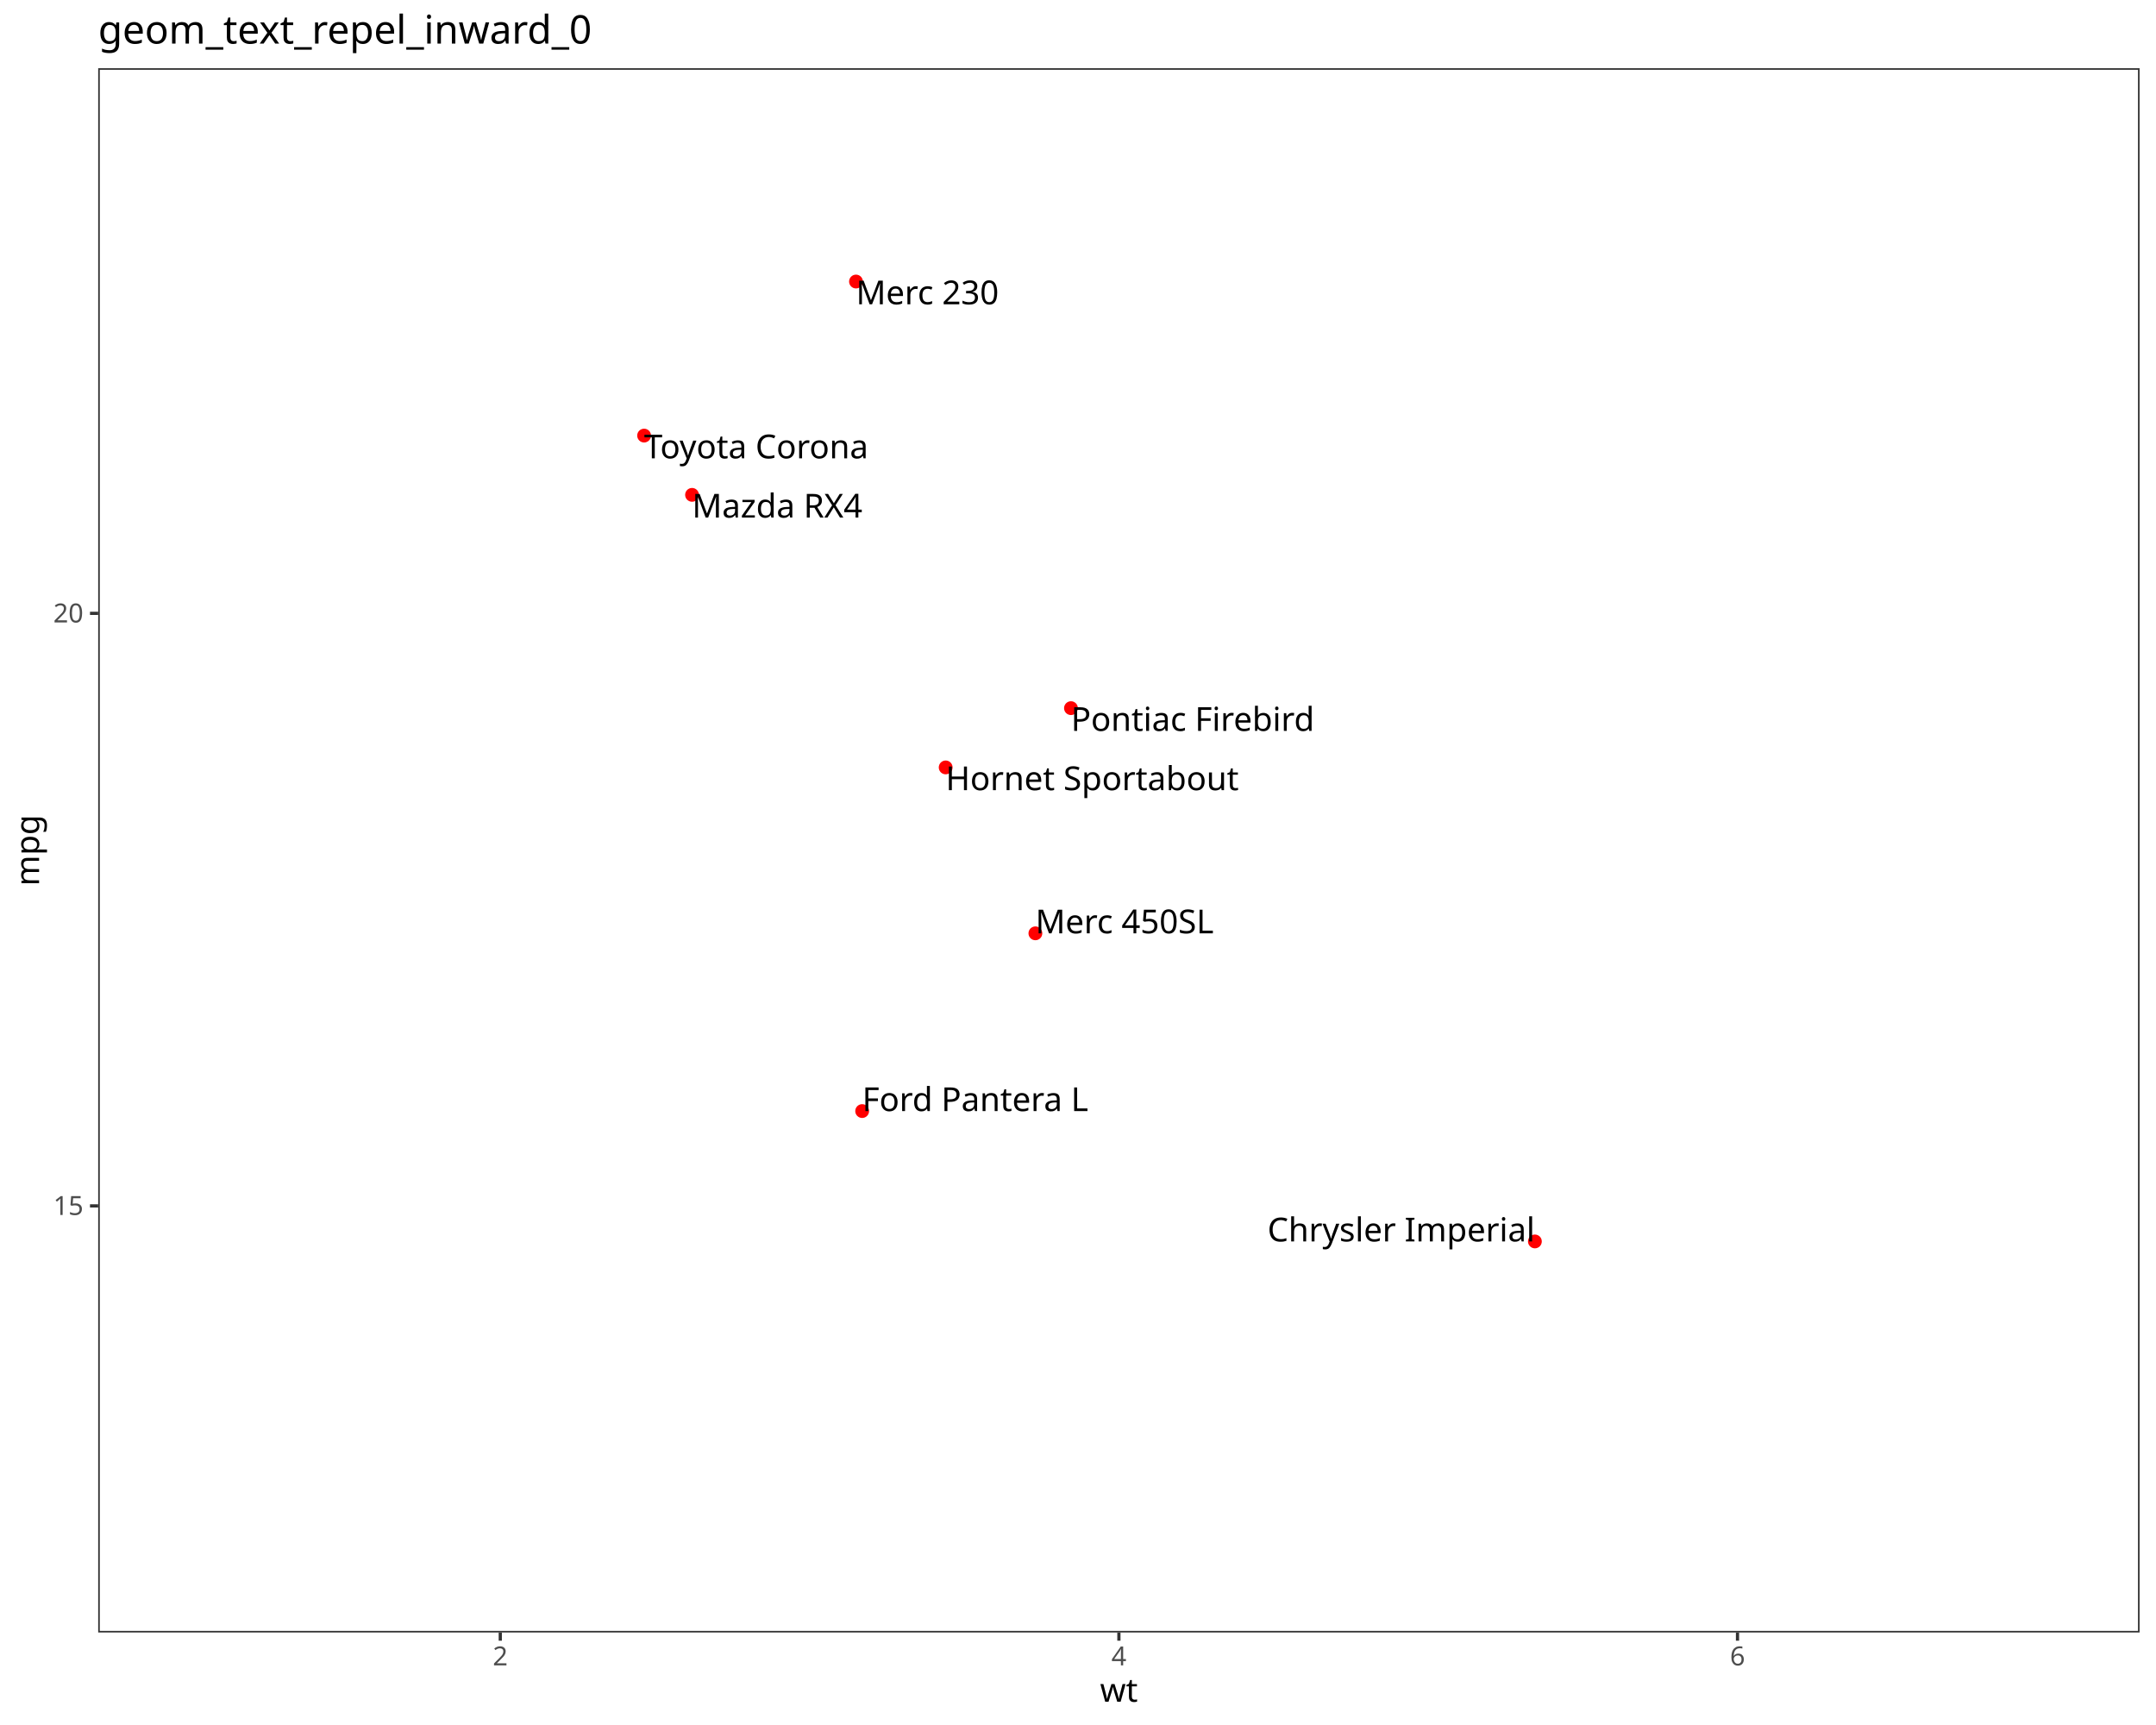
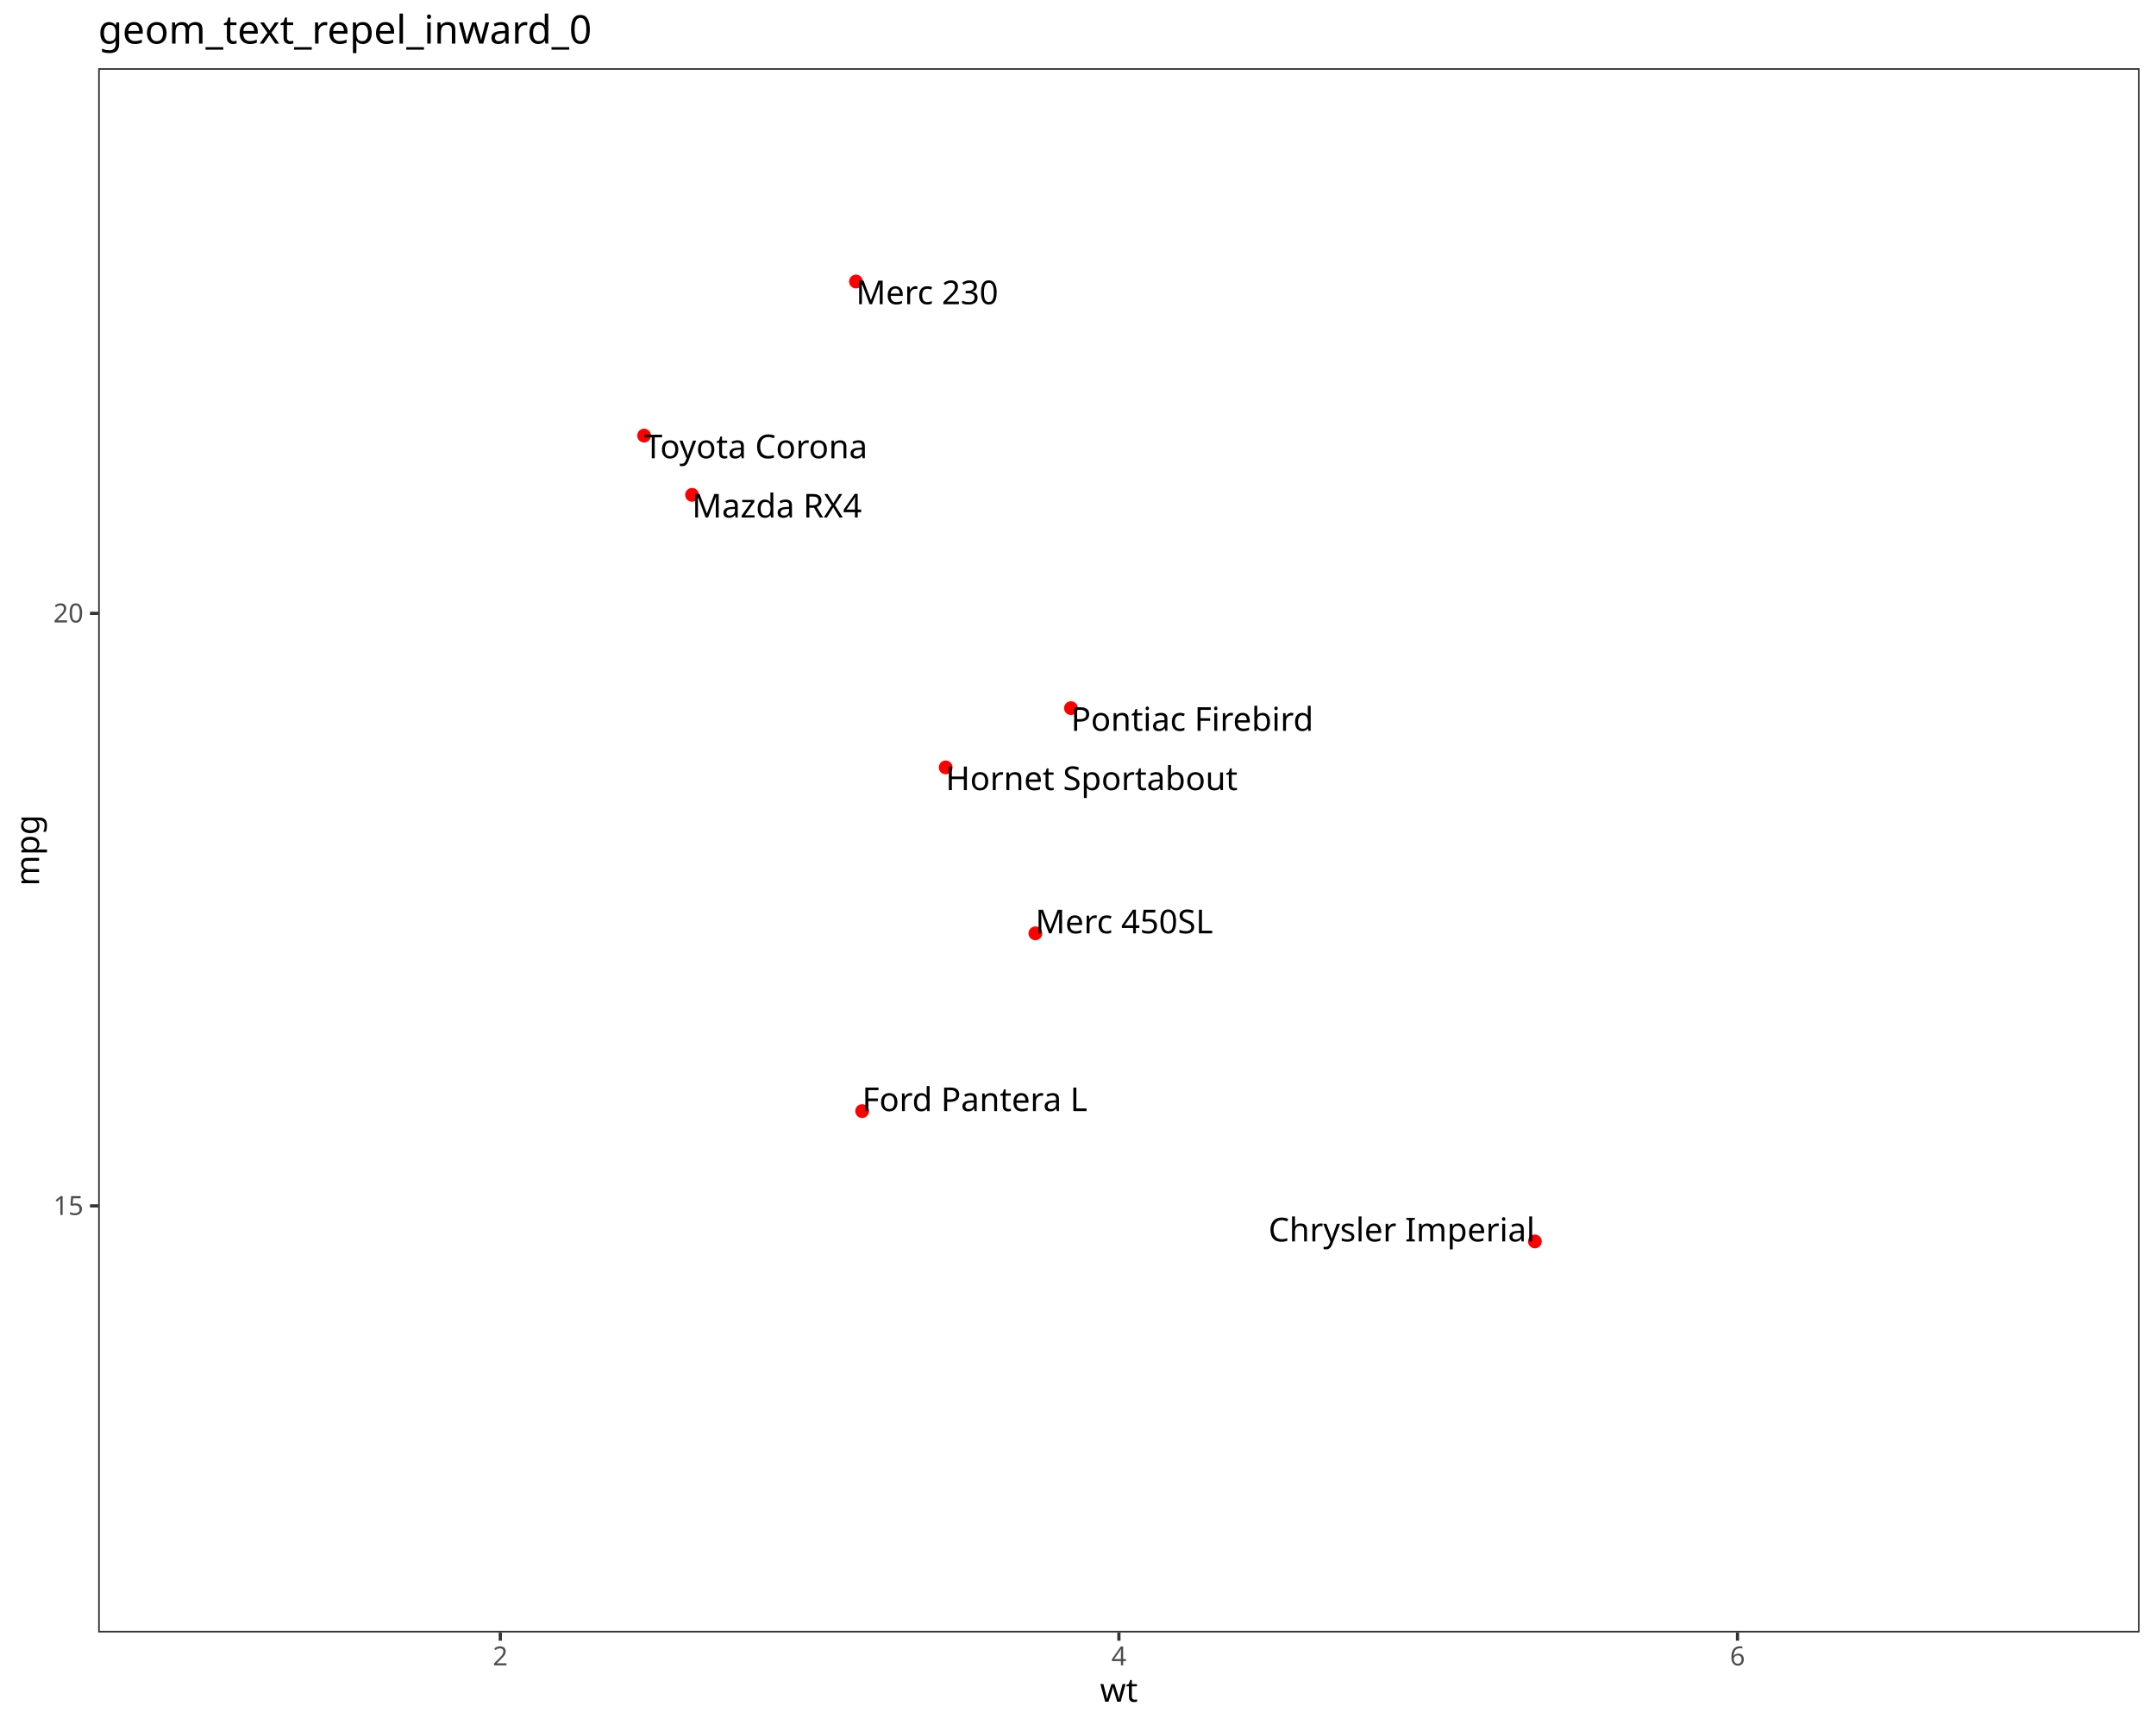
<svg xmlns="http://www.w3.org/2000/svg" class="svglite" data-engine-version="2.0" width="720.00pt" height="576.00pt" viewBox="0 0 720.00 576.00">
  <defs>
    <style type="text/css">
    .svglite line, .svglite polyline, .svglite polygon, .svglite path, .svglite rect, .svglite circle {
      fill: none;
      stroke: #000000;
      stroke-linecap: round;
      stroke-linejoin: round;
      stroke-miterlimit: 10.00;
    }
  </style>
  </defs>
  <rect width="100%" height="100%" style="stroke: none; fill: #FFFFFF;" />
  <defs>
    <clipPath id="cpMC4wMHw3MjAuMDB8MC4wMHw1NzYuMDA=">
      <rect x="0.00" y="0.00" width="720.00" height="576.00" />
    </clipPath>
  </defs>
  <g clip-path="url(#cpMC4wMHw3MjAuMDB8MC4wMHw1NzYuMDA=)">
    <rect x="0.00" y="0.00" width="720.00" height="576.00" style="stroke-width: 1.07; stroke: #FFFFFF; fill: #FFFFFF;" />
  </g>
  <defs>
    <clipPath id="cpMzIuNzl8NzE0LjUyfDIyLjc4fDU0NS4xMQ==">
      <rect x="32.79" y="22.78" width="681.73" height="522.33" />
    </clipPath>
  </defs>
  <g clip-path="url(#cpMzIuNzl8NzE0LjUyfDIyLjc4fDU0NS4xMQ==)">
    <rect x="32.79" y="22.78" width="681.73" height="522.33" style="stroke-width: 1.07; stroke: none; fill: #FFFFFF;" />
    <circle cx="231.11" cy="165.24" r="1.95" style="stroke-width: 0.71; stroke: #FF0000; fill: #FF0000;" />
    <circle cx="315.81" cy="256.25" r="1.95" style="stroke-width: 0.71; stroke: #FF0000; fill: #FF0000;" />
    <circle cx="285.86" cy="94.01" r="1.95" style="stroke-width: 0.71; stroke: #FF0000; fill: #FF0000;" />
    <circle cx="345.77" cy="311.65" r="1.95" style="stroke-width: 0.71; stroke: #FF0000; fill: #FF0000;" />
    <circle cx="512.58" cy="414.53" r="1.95" style="stroke-width: 0.71; stroke: #FF0000; fill: #FF0000;" />
    <circle cx="215.10" cy="145.45" r="1.95" style="stroke-width: 0.71; stroke: #FF0000; fill: #FF0000;" />
    <circle cx="357.65" cy="236.46" r="1.95" style="stroke-width: 0.71; stroke: #FF0000; fill: #FF0000;" />
    <circle cx="287.92" cy="371.00" r="1.95" style="stroke-width: 0.71; stroke: #FF0000; fill: #FF0000;" />
-     <text x="231.11" y="172.83" style="font-size: 11.04px; font-family: sans;" textLength="57.69px" lengthAdjust="spacingAndGlyphs">Mazda RX4</text>
-     <text x="315.81" y="263.85" style="font-size: 11.04px; font-family: sans;" textLength="90.22px" lengthAdjust="spacingAndGlyphs">Hornet Sportabout</text>
-     <text x="285.86" y="101.61" style="font-size: 11.04px; font-family: sans;" textLength="46.03px" lengthAdjust="spacingAndGlyphs">Merc 230</text>
-     <text x="345.77" y="311.65" style="font-size: 11.04px; font-family: sans;" textLength="59.53px" lengthAdjust="spacingAndGlyphs">Merc 450SL</text>
-     <text x="512.59" y="414.53" text-anchor="end" style="font-size: 11.04px; font-family: sans;" textLength="83.44px" lengthAdjust="spacingAndGlyphs">Chrysler Imperial</text>
-     <text x="215.10" y="153.05" style="font-size: 11.04px; font-family: sans;" textLength="73.03px" lengthAdjust="spacingAndGlyphs">Toyota Corona</text>
-     <text x="357.65" y="244.06" style="font-size: 11.04px; font-family: sans;" textLength="77.31px" lengthAdjust="spacingAndGlyphs">Pontiac Firebird</text>
-     <text x="287.92" y="371.00" style="font-size: 11.04px; font-family: sans;" textLength="73.64px" lengthAdjust="spacingAndGlyphs">Ford Pantera L</text>
+     <text x="231.11" y="172.81" style="font-size: 11.00px; font-family: sans;" textLength="57.49px" lengthAdjust="spacingAndGlyphs">Mazda RX4</text>
+     <text x="315.81" y="263.82" style="font-size: 11.00px; font-family: sans;" textLength="89.90px" lengthAdjust="spacingAndGlyphs">Hornet Sportabout</text>
+     <text x="285.86" y="101.58" style="font-size: 11.00px; font-family: sans;" textLength="45.86px" lengthAdjust="spacingAndGlyphs">Merc 230</text>
+     <text x="345.77" y="311.65" style="font-size: 11.00px; font-family: sans;" textLength="59.32px" lengthAdjust="spacingAndGlyphs">Merc 450SL</text>
+     <text x="512.59" y="414.53" text-anchor="end" style="font-size: 11.00px; font-family: sans;" textLength="83.14px" lengthAdjust="spacingAndGlyphs">Chrysler Imperial</text>
+     <text x="215.10" y="153.02" style="font-size: 11.00px; font-family: sans;" textLength="72.77px" lengthAdjust="spacingAndGlyphs">Toyota Corona</text>
+     <text x="357.65" y="244.03" style="font-size: 11.00px; font-family: sans;" textLength="77.04px" lengthAdjust="spacingAndGlyphs">Pontiac Firebird</text>
+     <text x="287.92" y="371.00" style="font-size: 11.00px; font-family: sans;" textLength="73.38px" lengthAdjust="spacingAndGlyphs">Ford Pantera L</text>
    <rect x="32.79" y="22.78" width="681.73" height="522.33" style="stroke-width: 1.07; stroke: #333333;" />
  </g>
  <g clip-path="url(#cpMC4wMHw3MjAuMDB8MC4wMHw1NzYuMDA=)">
    <text x="27.86" y="405.69" text-anchor="end" style="font-size: 8.80px; fill: #4D4D4D; font-family: sans;" textLength="9.79px" lengthAdjust="spacingAndGlyphs">15</text>
    <text x="27.86" y="207.84" text-anchor="end" style="font-size: 8.80px; fill: #4D4D4D; font-family: sans;" textLength="9.79px" lengthAdjust="spacingAndGlyphs">20</text>
    <polyline points="30.05,402.66 32.79,402.66 " style="stroke-width: 1.07; stroke: #333333; stroke-linecap: butt;" />
    <polyline points="30.05,204.81 32.79,204.81 " style="stroke-width: 1.07; stroke: #333333; stroke-linecap: butt;" />
    <polyline points="167.07,547.85 167.07,545.11 " style="stroke-width: 1.07; stroke: #333333; stroke-linecap: butt;" />
    <polyline points="373.66,547.85 373.66,545.11 " style="stroke-width: 1.07; stroke: #333333; stroke-linecap: butt;" />
    <polyline points="580.24,547.85 580.24,545.11 " style="stroke-width: 1.07; stroke: #333333; stroke-linecap: butt;" />
    <text x="167.07" y="556.10" text-anchor="middle" style="font-size: 8.80px; fill: #4D4D4D; font-family: sans;" textLength="4.89px" lengthAdjust="spacingAndGlyphs">2</text>
    <text x="373.66" y="556.10" text-anchor="middle" style="font-size: 8.80px; fill: #4D4D4D; font-family: sans;" textLength="4.89px" lengthAdjust="spacingAndGlyphs">4</text>
    <text x="580.24" y="556.10" text-anchor="middle" style="font-size: 8.80px; fill: #4D4D4D; font-family: sans;" textLength="4.89px" lengthAdjust="spacingAndGlyphs">6</text>
    <text x="373.66" y="568.24" text-anchor="middle" style="font-size: 11.00px; font-family: sans;" textLength="11.00px" lengthAdjust="spacingAndGlyphs">wt</text>
    <text transform="translate(13.05,283.95) rotate(-90)" text-anchor="middle" style="font-size: 11.00px; font-family: sans;" textLength="21.40px" lengthAdjust="spacingAndGlyphs">mpg</text>
    <text x="32.79" y="14.56" style="font-size: 13.20px; font-family: sans;" textLength="159.26px" lengthAdjust="spacingAndGlyphs">geom_text_repel_inward_0</text>
  </g>
</svg>
